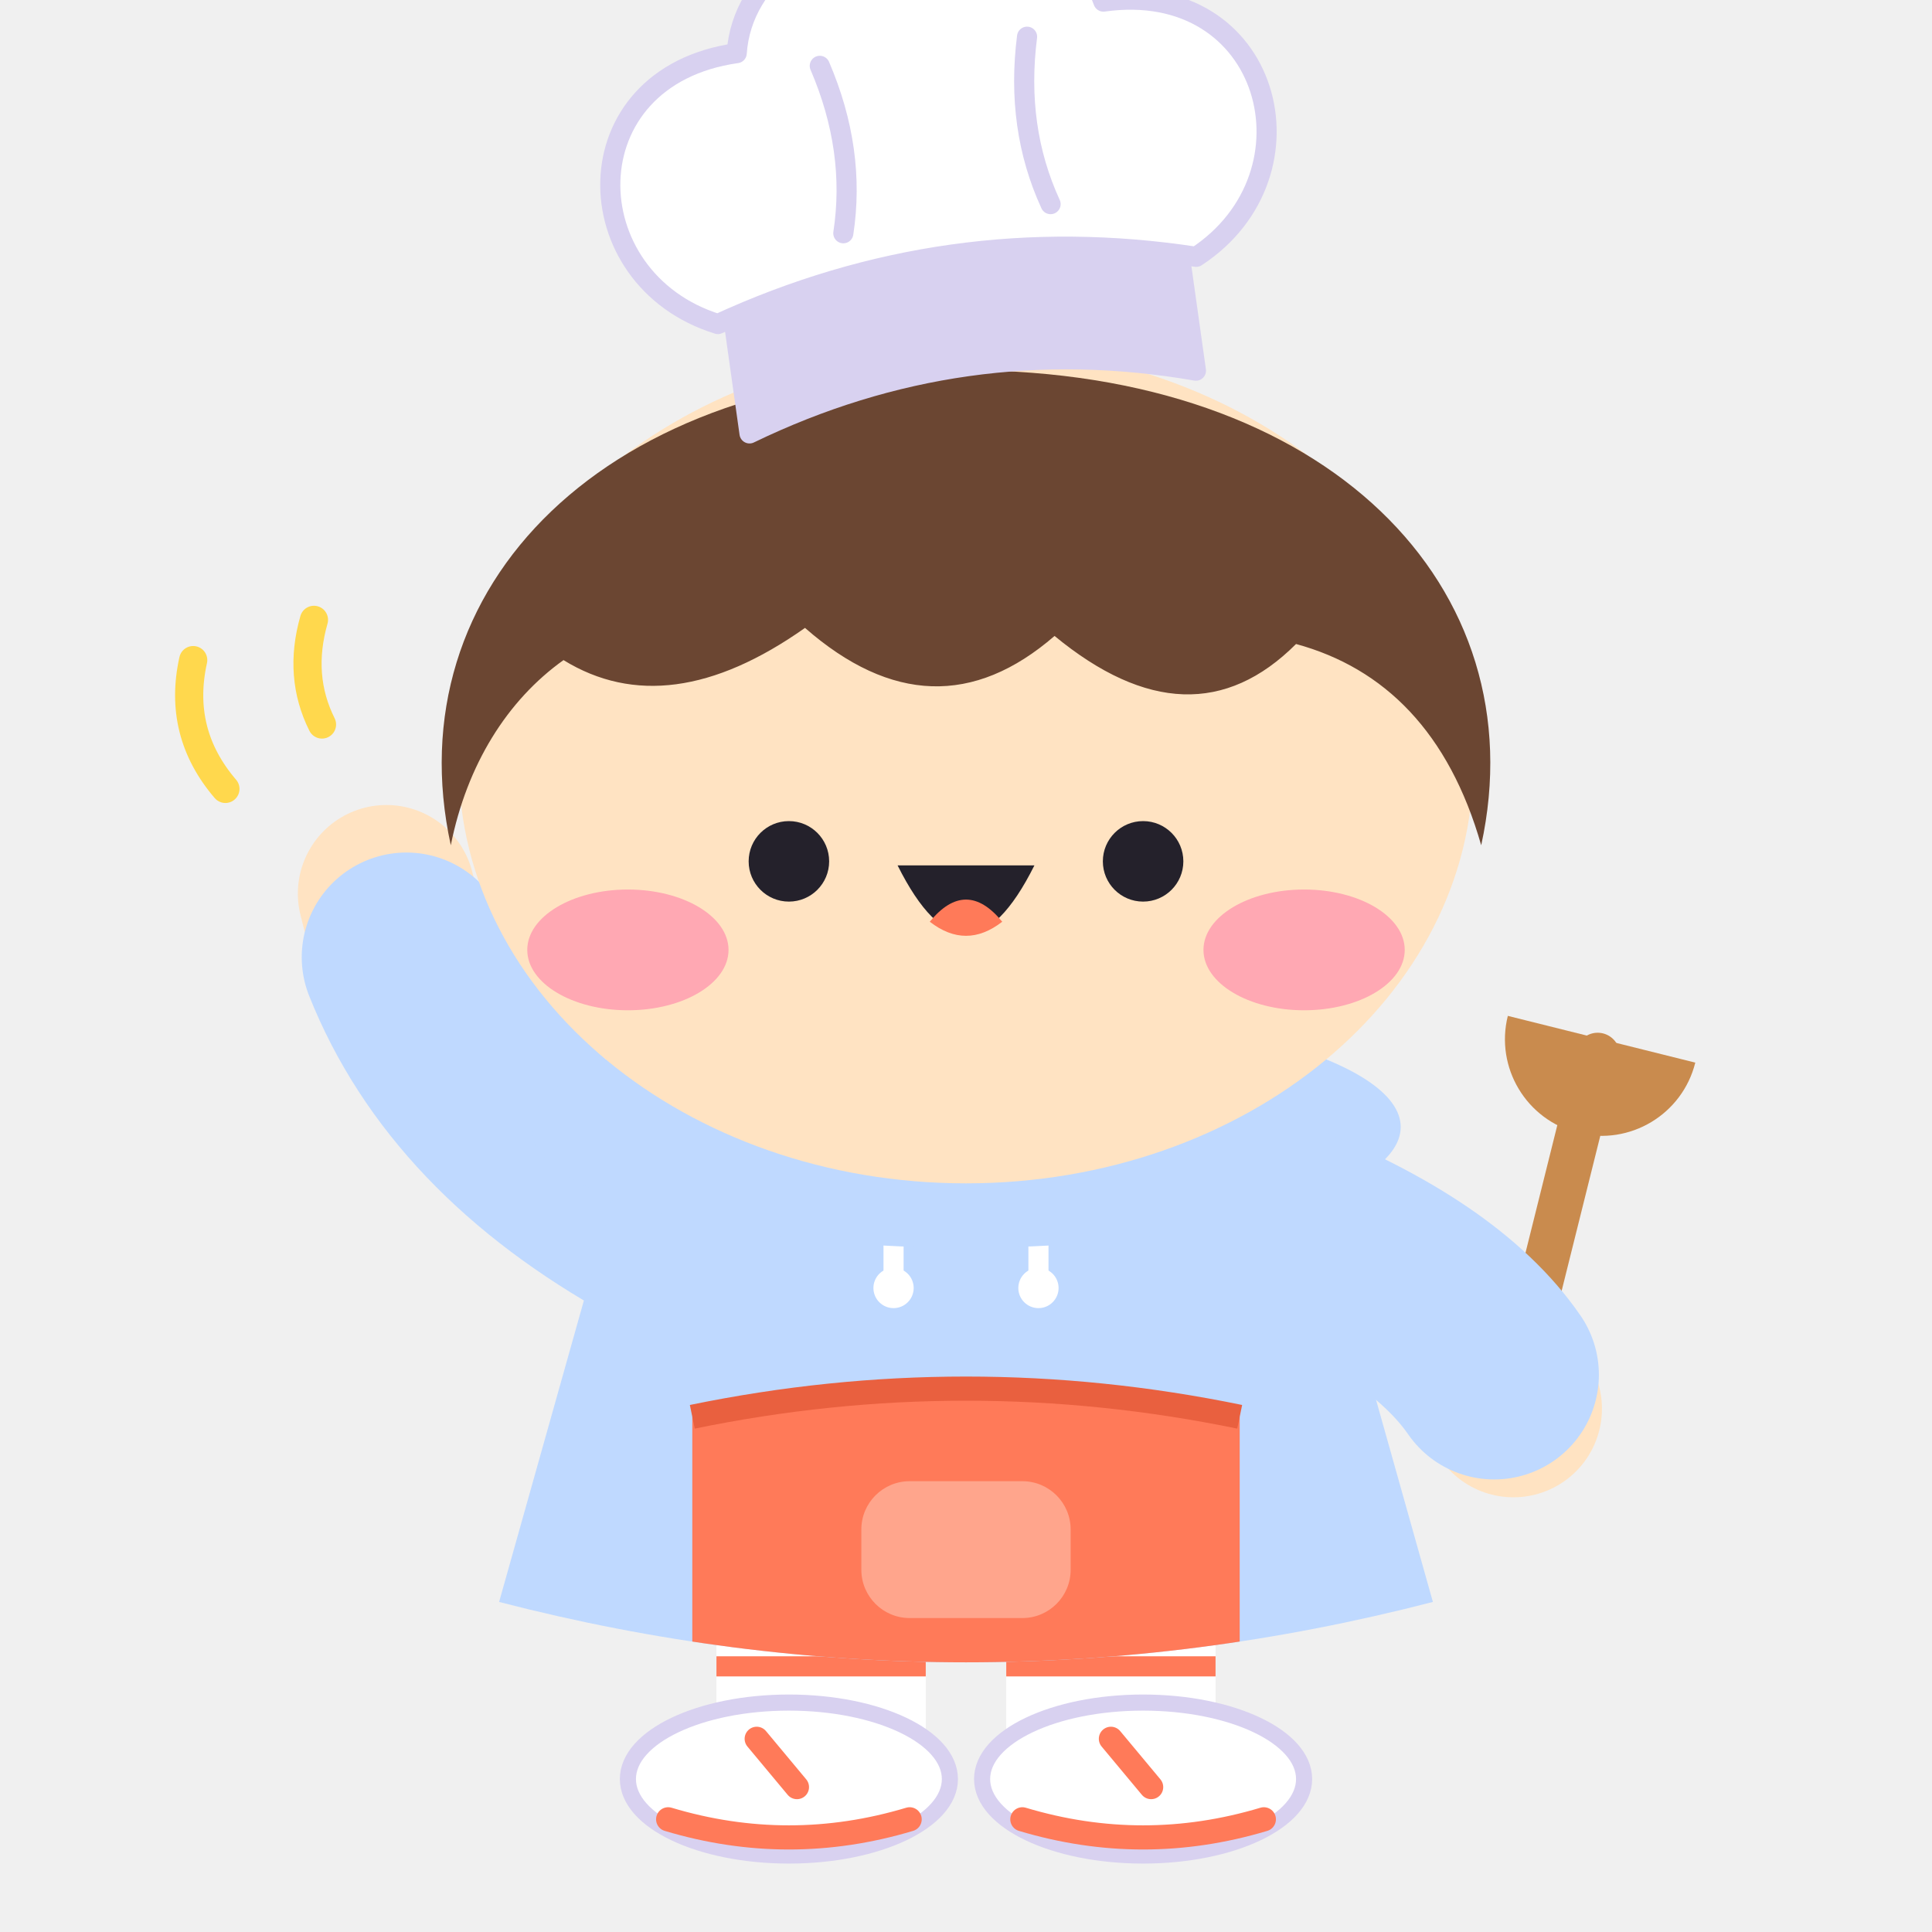
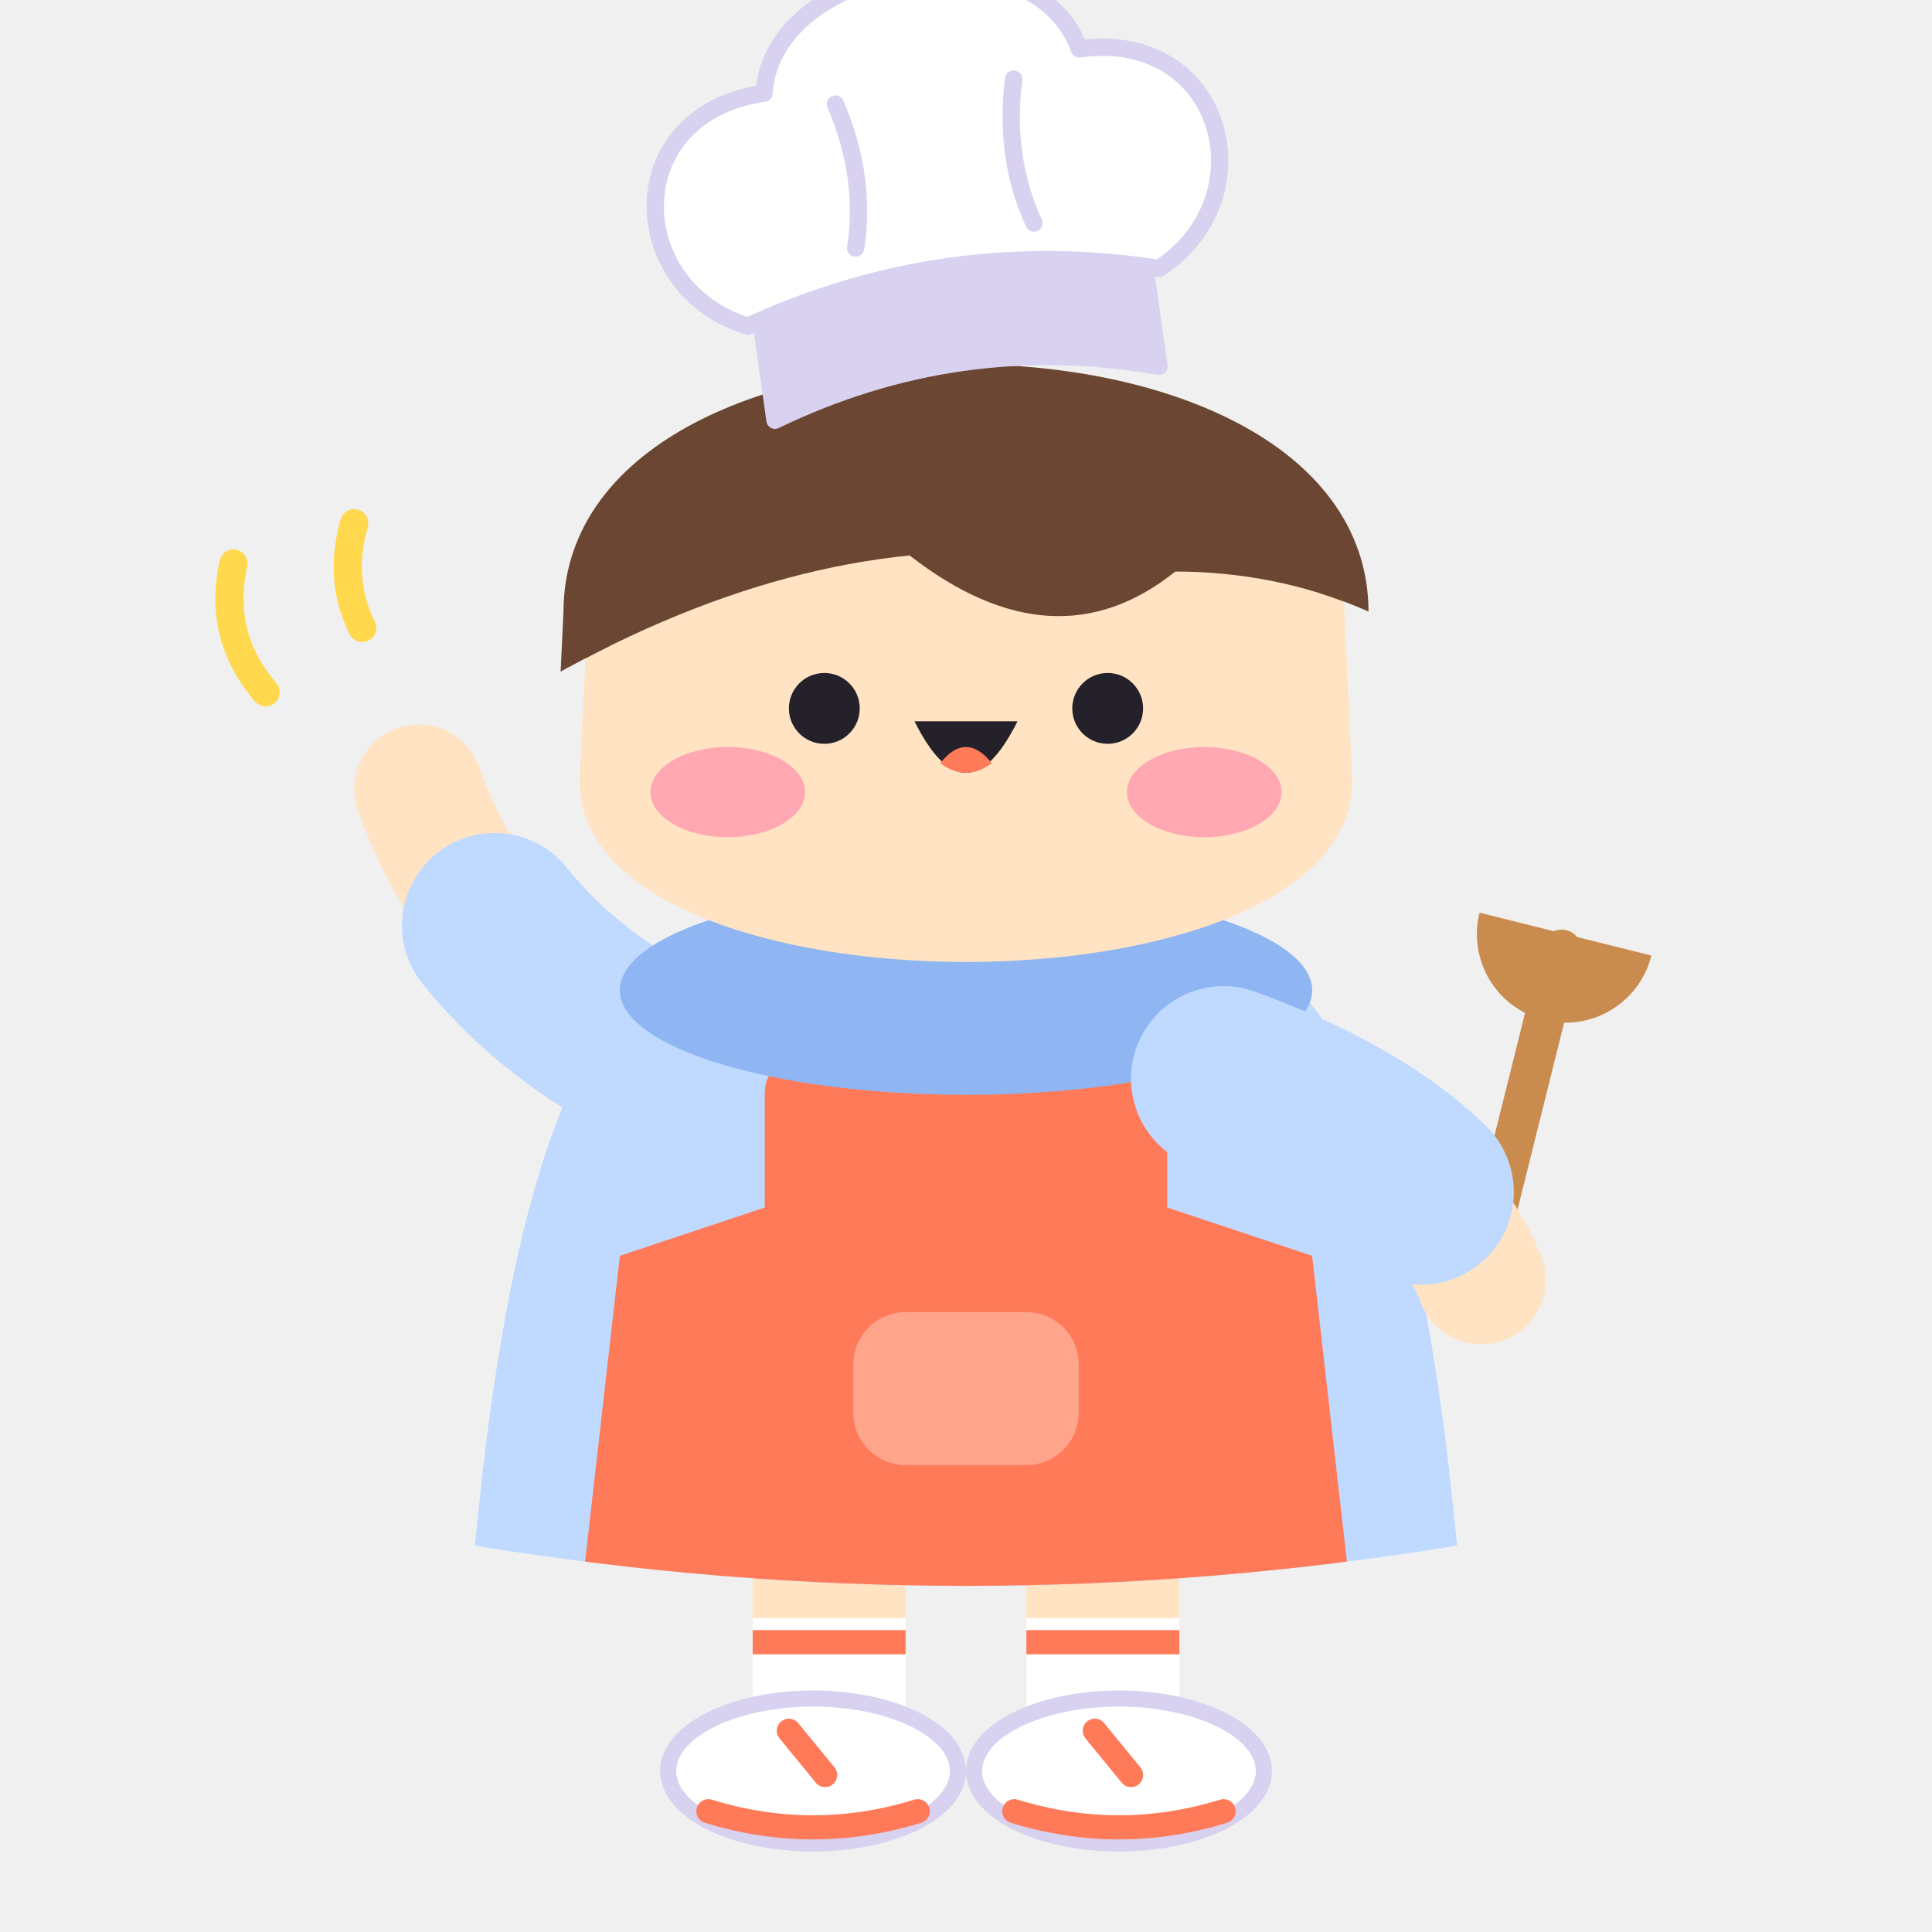
<svg xmlns="http://www.w3.org/2000/svg" viewBox="0 0 480 480" width="480" height="480">
-   <path d="M204 392 V430 M276 392 V430" stroke="#FFFFFF" stroke-width="52" stroke-linecap="round" />
-   <path d="M178 402 h52 M250 402 h52 M178 414 h52 M250 414 h52" stroke="#FF7A59" stroke-width="5" />
-   <ellipse cx="196" cy="442" rx="40" ry="19" fill="#FFFFFF" stroke="#D8D1F0" stroke-width="4" />
-   <path d="M166 452 q30 9 60 0" stroke="#FF7A59" stroke-width="6" stroke-linecap="round" fill="none" />
-   <path d="M188 432 l10 12" stroke="#FF7A59" stroke-width="6" stroke-linecap="round" />
-   <ellipse cx="284" cy="442" rx="40" ry="19" fill="#FFFFFF" stroke="#D8D1F0" stroke-width="4" />
-   <path d="M254 452 q30 9 60 0" stroke="#FF7A59" stroke-width="6" stroke-linecap="round" fill="none" />
-   <path d="M276 432 l10 12" stroke="#FF7A59" stroke-width="6" stroke-linecap="round" />
-   <path d="M164 304 Q108.0 273.0 96 222" stroke="#FFE3C2" stroke-width="44" stroke-linecap="round" fill="none" />
-   <path d="M164 304 Q116.96 277.96 100.966 237.808" stroke="#BFD9FF" stroke-width="52" stroke-linecap="round" fill="none" />
-   <clipPath id="c78978">
-     <path d="M160 270 Q240 246 320 270 L356 398 Q240 428 124 398 Z" />
+   <path d="M206 372 V424 M274 372 V424" stroke="#FFE3C2" stroke-width="38" stroke-linecap="round" />
+   <path d="M206 402 V426 M274 402 V426" stroke="#FFFFFF" stroke-width="38" stroke-linecap="butt" />
+   <path d="M187 408 h38 M255 408 h38" stroke="#FF7A59" stroke-width="6" />
+   <ellipse cx="202" cy="440" rx="36" ry="18" fill="#FFFFFF" stroke="#D8D1F0" stroke-width="4" />
+   <path d="M176 450 q26 8 52 0" stroke="#FF7A59" stroke-width="6" stroke-linecap="round" fill="none" />
+   <path d="M196 430 l9 11" stroke="#FF7A59" stroke-width="6" stroke-linecap="round" />
+   <ellipse cx="278" cy="440" rx="36" ry="18" fill="#FFFFFF" stroke="#D8D1F0" stroke-width="4" />
+   <path d="M252 450 q26 8 52 0" stroke="#FF7A59" stroke-width="6" stroke-linecap="round" fill="none" />
+   <path d="M272 430 l9 11" stroke="#FF7A59" stroke-width="6" stroke-linecap="round" />
+   <path d="M176 268 Q122.0 246.0 104 196" stroke="#FFE3C2" stroke-width="32" stroke-linecap="round" fill="none" />
+   <path d="M176 268 Q142.52 254.36 122.878 229.957" stroke="#BFD9FF" stroke-width="46" stroke-linecap="round" fill="none" />
+   <clipPath id="c1">
+     <path d="M180 232 C142 242 126 300 118 384 Q240 404 362 384 C354 300 338 242 300 232 Z" />
  </clipPath>
-   <path d="M160 270 Q240 246 320 270 L356 398 Q240 428 124 398 Z" fill="#BFD9FF" />
-   <g clip-path="url(#c78978)">
-     <path d="M222 282 v34 M258 282 v34" stroke="#FFFFFF" stroke-width="5" stroke-linecap="round" />
-     <circle cx="222" cy="320" r="5" fill="#FFFFFF" />
-     <circle cx="258" cy="320" r="5" fill="#FFFFFF" />
-     <path d="M172 440 V352 Q240 338 308 352 V440 Z" fill="#FF7A59" />
-     <rect x="214" y="368" width="52" height="34" rx="12" fill="#FFA58C" />
-     <path d="M172 352 Q240 338 308 352" stroke="#E9603F" stroke-width="6" fill="none" />
+   <path d="M180 232 C142 242 126 300 118 384 Q240 404 362 384 C354 300 338 242 300 232 Z" fill="#BFD9FF" />
+   <g clip-path="url(#c1)">
+     <path d="M204 232 V268 M276 232 V268" stroke="#E9603F" stroke-width="9" stroke-linecap="round" />
+     <path d="M198 264 H282 Q290 264 290 272 V300 L326 312 L336 400 H144 L154 312 L190 300 V272 Q190 264 198 264 Z" fill="#FF7A59" />
+     <rect x="212" y="326" width="56" height="38" rx="13" fill="#FFA58C" />
  </g>
-   <ellipse cx="240" cy="280" rx="108" ry="30" fill="#BFD9FF" />
-   <ellipse cx="240" cy="190" rx="126" ry="104" fill="#FFE3C2" />
-   <path d="M112 210 C98 146 150 92 240 92 C330 92 382 146 368 210 C360 182 344 166 322 160 Q296 186 262 158 Q232 184 200 156 Q166 180 140 164 C126 174 116 190 112 210 Z" fill="#6B4632" />
-   <g transform="translate(0 -52) rotate(-8 240 140)">
+   <ellipse cx="240" cy="246" rx="86" ry="26" fill="#8FB6F2" />
+   <path d="M146 152 C146 78 334 78 334 152 L336 194 C336 254 144 254 144 194 Z" fill="#FFE3C2" />
+   <clipPath id="hchef">
+     <path d="M100 40 H380 V182 C356 154 324 142 292 142 Q262 166 226 138 Q166 144 100 192 Z" />
+   </clipPath>
+   <path d="M146 152 C146 78 334 78 334 152 L336 194 C336 254 144 254 144 194 Z" fill="#6B4632" stroke="#6B4632" stroke-width="12" stroke-linejoin="round" clip-path="url(#hchef)" />
+   <g transform="translate(240 96) rotate(-8) scale(0.86) translate(-240 -150)">
    <path d="M184 152 Q240 134 296 152 L296 122 Q240 106 184 122 Z" fill="#D8D1F0" stroke="#D8D1F0" stroke-width="5" stroke-linejoin="round" />
    <path d="M180 124 C146 108 152 58 194 58 C202 20 278 20 286 58 C328 58 334 108 300 124 Q240 106 180 124 Z" fill="#FFFFFF" stroke="#D8D1F0" stroke-width="5" stroke-linejoin="round" />
    <path d="M214 64 q6 22 0 42 M266 64 q-6 22 0 42" stroke="#D8D1F0" stroke-width="5" stroke-linecap="round" fill="none" />
  </g>
-   <g transform="translate(0 -48)">
-     <ellipse cx="156" cy="284" rx="25" ry="15" fill="#FF9DB0" opacity="0.85" />
-     <ellipse cx="324" cy="284" rx="25" ry="15" fill="#FF9DB0" opacity="0.85" />
-     <circle cx="196" cy="262" r="10" fill="#24212B" />
-     <circle cx="284" cy="262" r="10" fill="#24212B" />
-     <path d="M223 263 q17 34 34 0 z" fill="#24212B" />
-     <path d="M231 277 q9 7 18 0 q-9 -11 -18 0 z" fill="#FF7A59" />
+   <g transform="translate(240 176) scale(0.8) translate(-240 -262)">
+     <ellipse cx="166" cy="288" rx="24" ry="14" fill="#FF9DB0" opacity="0.85" />
+     <ellipse cx="314" cy="288" rx="24" ry="14" fill="#FF9DB0" opacity="0.85" />
+     <circle cx="196" cy="262" r="11" fill="#24212B" />
+     <circle cx="284" cy="262" r="11" fill="#24212B" />
+     <path d="M224 266 q16 32 32 0 z" fill="#24212B" />
+     <path d="M232 279 q8 6 16 0 q-8 -10 -16 0 z" fill="#FF7A59" />
  </g>
-   <g transform="rotate(14 380 330)">
-     <path d="M380 360 V260" stroke="#C98B4E" stroke-width="11" stroke-linecap="round" />
-     <path d="M356 256 a24 24 0 0 0 48 0 z" fill="#C98B4E" />
+   <g transform="rotate(14 372 300)">
+     <path d="M372 326 V234" stroke="#C98B4E" stroke-width="10" stroke-linecap="round" />
+     <path d="M350 230 a22 22 0 0 0 44 0 z" fill="#C98B4E" />
  </g>
-   <path d="M316 304 Q364.0 323.0 376 350" stroke="#FFE3C2" stroke-width="44" stroke-linecap="round" fill="none" />
-   <path d="M316 304 Q356.32 319.96 371.238 341.565" stroke="#BFD9FF" stroke-width="52" stroke-linecap="round" fill="none" />
-   <path d="M56 196 q-12 -14 -8 -32 M80 180 q-6 -12 -2 -26" stroke="#FFD84D" stroke-width="7" stroke-linecap="round" fill="none" />
+   <path d="M304 268 Q356.0 287.0 368 318" stroke="#FFE3C2" stroke-width="32" stroke-linecap="round" fill="none" />
+   <path d="M304 268 Q336.24 279.78 353.104 296.173" stroke="#BFD9FF" stroke-width="46" stroke-linecap="round" fill="none" />
+   <path d="M66 172 q-12 -14 -8 -32 M90 156 q-6 -12 -2 -26" stroke="#FFD84D" stroke-width="7" stroke-linecap="round" fill="none" />
</svg>
